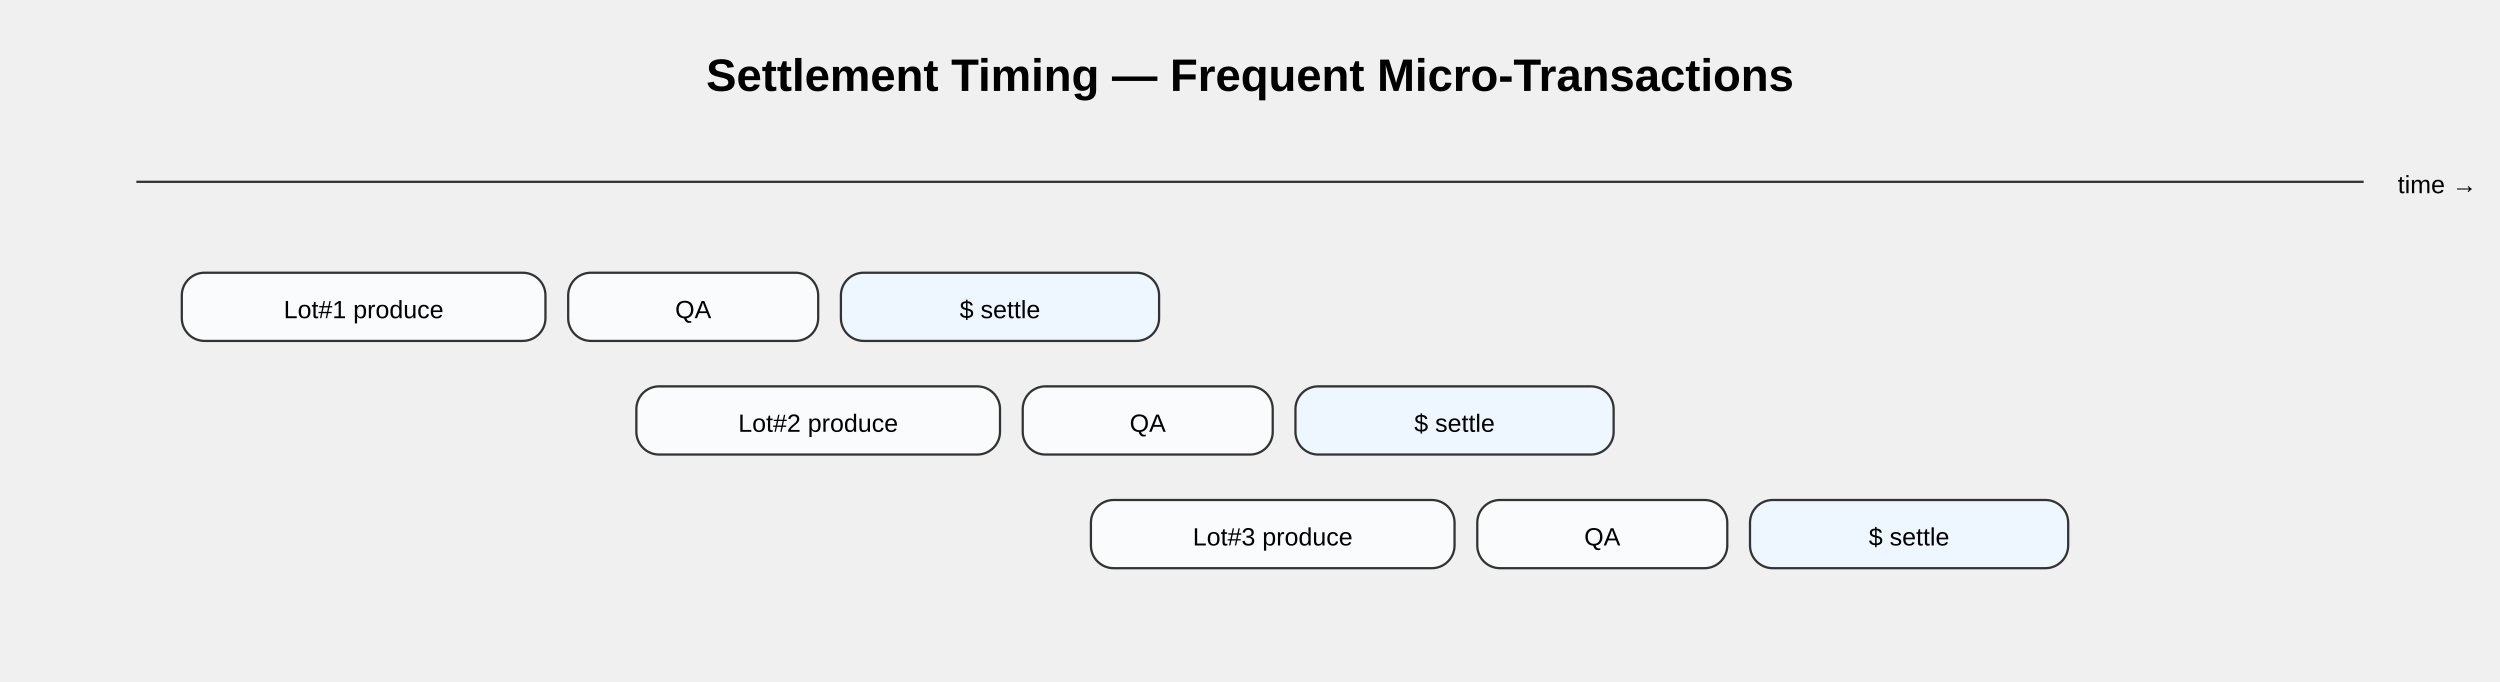
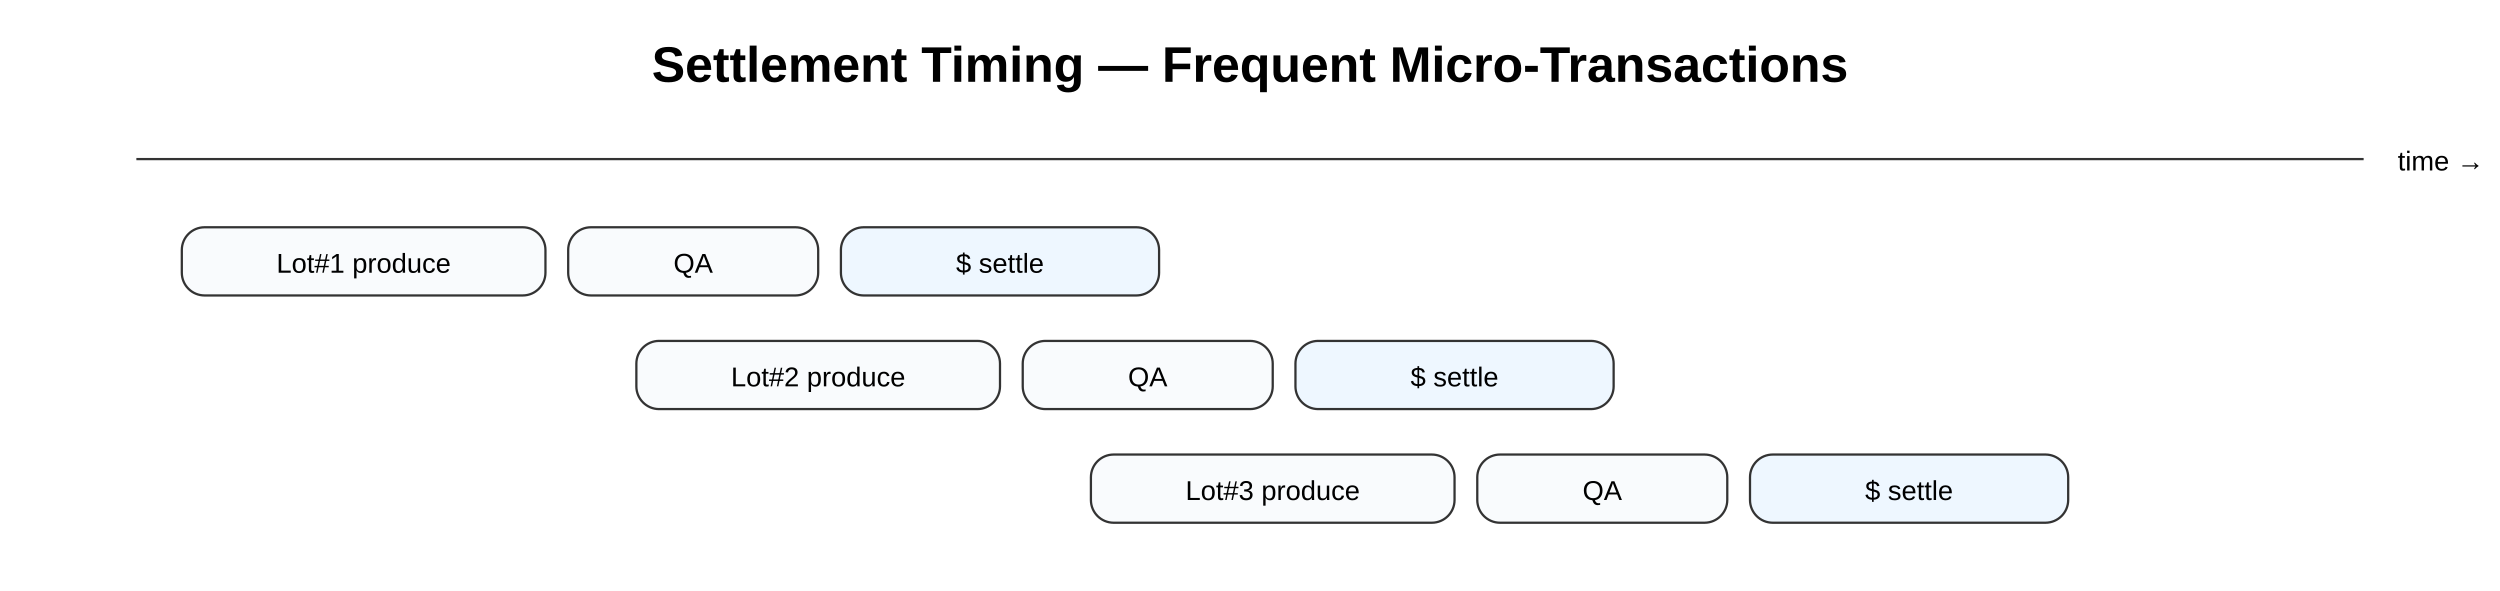
- <svg xmlns="http://www.w3.org/2000/svg" width="1100" height="300">
+ <svg xmlns="http://www.w3.org/2000/svg" width="1100" height="260" viewBox="0 0 1100 260">
  <defs>
    <marker id="arrow" markerWidth="10" markerHeight="10" refX="6" refY="3" orient="auto">
      <path d="M0,0 L0,6 L6,3 z" fill="#333" />
    </marker>
-     <style>
-       .box { fill: #f9fbfd; stroke: #333; rx: 10; ry: 10; }
-       .sub { fill: #eef7ff; }
-       .title { font-family: Arial; font-size: 20px; font-weight: bold; }
-       .lbl { font-family: Arial; font-size: 13px; }
-       .small { font-family: Arial; font-size: 11px; }
-       .mono { font-family: 'Courier New', monospace; font-size: 12px; }
-     </style>
  </defs>
-   <text x="550" y="40" class="title" text-anchor="middle">Settlement Timing — Frequent Micro-Transactions</text>
-   <line x1="60" y1="80" x2="1040" y2="80" stroke="#333" />
-   <text x="1055" y="85" class="small">time →</text>
-   <rect x="80" y="120" width="160" height="30" class="box" />
-   <text x="160" y="140" class="small" text-anchor="middle">Lot#1 produce</text>
-   <rect x="250" y="120" width="110" height="30" class="box" />
-   <text x="305" y="140" class="small" text-anchor="middle">QA</text>
-   <rect x="370" y="120" width="140" height="30" class="box sub" />
-   <text x="440" y="140" class="small" text-anchor="middle">$ settle</text>
-   <rect x="280" y="170" width="160" height="30" class="box" />
-   <text x="360" y="190" class="small" text-anchor="middle">Lot#2 produce</text>
-   <rect x="450" y="170" width="110" height="30" class="box" />
-   <text x="505" y="190" class="small" text-anchor="middle">QA</text>
-   <rect x="570" y="170" width="140" height="30" class="box sub" />
-   <text x="640" y="190" class="small" text-anchor="middle">$ settle</text>
-   <rect x="480" y="220" width="160" height="30" class="box" />
-   <text x="560" y="240" class="small" text-anchor="middle">Lot#3 produce</text>
-   <rect x="650" y="220" width="110" height="30" class="box" />
-   <text x="705" y="240" class="small" text-anchor="middle">QA</text>
-   <rect x="770" y="220" width="140" height="30" class="box sub" />
-   <text x="840" y="240" class="small" text-anchor="middle">$ settle</text>
+   <rect x="0" y="0" width="1100" height="260" fill="#ffffff" />
+   <text x="550" y="36" font-family="Arial" font-size="22" font-weight="bold" text-anchor="middle" fill="#000">Settlement Timing — Frequent Micro-Transactions</text>
+   <line x1="60" y1="70" x2="1040" y2="70" stroke="#333" />
+   <text x="1055" y="75" font-family="Arial" font-size="12" font-weight="normal" text-anchor="start" fill="#000">time →</text>
+   <rect x="80" y="100" width="160" height="30" rx="10" ry="10" fill="#f9fbfd" stroke="#333" />
+   <text x="160" y="120" font-family="Arial" font-size="12" font-weight="normal" text-anchor="middle" fill="#000">Lot#1 produce</text>
+   <rect x="250" y="100" width="110" height="30" rx="10" ry="10" fill="#f9fbfd" stroke="#333" />
+   <text x="305" y="120" font-family="Arial" font-size="12" font-weight="normal" text-anchor="middle" fill="#000">QA</text>
+   <rect x="370" y="100" width="140" height="30" rx="10" ry="10" fill="#eef7ff" stroke="#333" />
+   <text x="440" y="120" font-family="Arial" font-size="12" font-weight="normal" text-anchor="middle" fill="#000">$ settle</text>
+   <rect x="280" y="150" width="160" height="30" rx="10" ry="10" fill="#f9fbfd" stroke="#333" />
+   <text x="360" y="170" font-family="Arial" font-size="12" font-weight="normal" text-anchor="middle" fill="#000">Lot#2 produce</text>
+   <rect x="450" y="150" width="110" height="30" rx="10" ry="10" fill="#f9fbfd" stroke="#333" />
+   <text x="505" y="170" font-family="Arial" font-size="12" font-weight="normal" text-anchor="middle" fill="#000">QA</text>
+   <rect x="570" y="150" width="140" height="30" rx="10" ry="10" fill="#eef7ff" stroke="#333" />
+   <text x="640" y="170" font-family="Arial" font-size="12" font-weight="normal" text-anchor="middle" fill="#000">$ settle</text>
+   <rect x="480" y="200" width="160" height="30" rx="10" ry="10" fill="#f9fbfd" stroke="#333" />
+   <text x="560" y="220" font-family="Arial" font-size="12" font-weight="normal" text-anchor="middle" fill="#000">Lot#3 produce</text>
+   <rect x="650" y="200" width="110" height="30" rx="10" ry="10" fill="#f9fbfd" stroke="#333" />
+   <text x="705" y="220" font-family="Arial" font-size="12" font-weight="normal" text-anchor="middle" fill="#000">QA</text>
+   <rect x="770" y="200" width="140" height="30" rx="10" ry="10" fill="#eef7ff" stroke="#333" />
+   <text x="840" y="220" font-family="Arial" font-size="12" font-weight="normal" text-anchor="middle" fill="#000">$ settle</text>
</svg>
